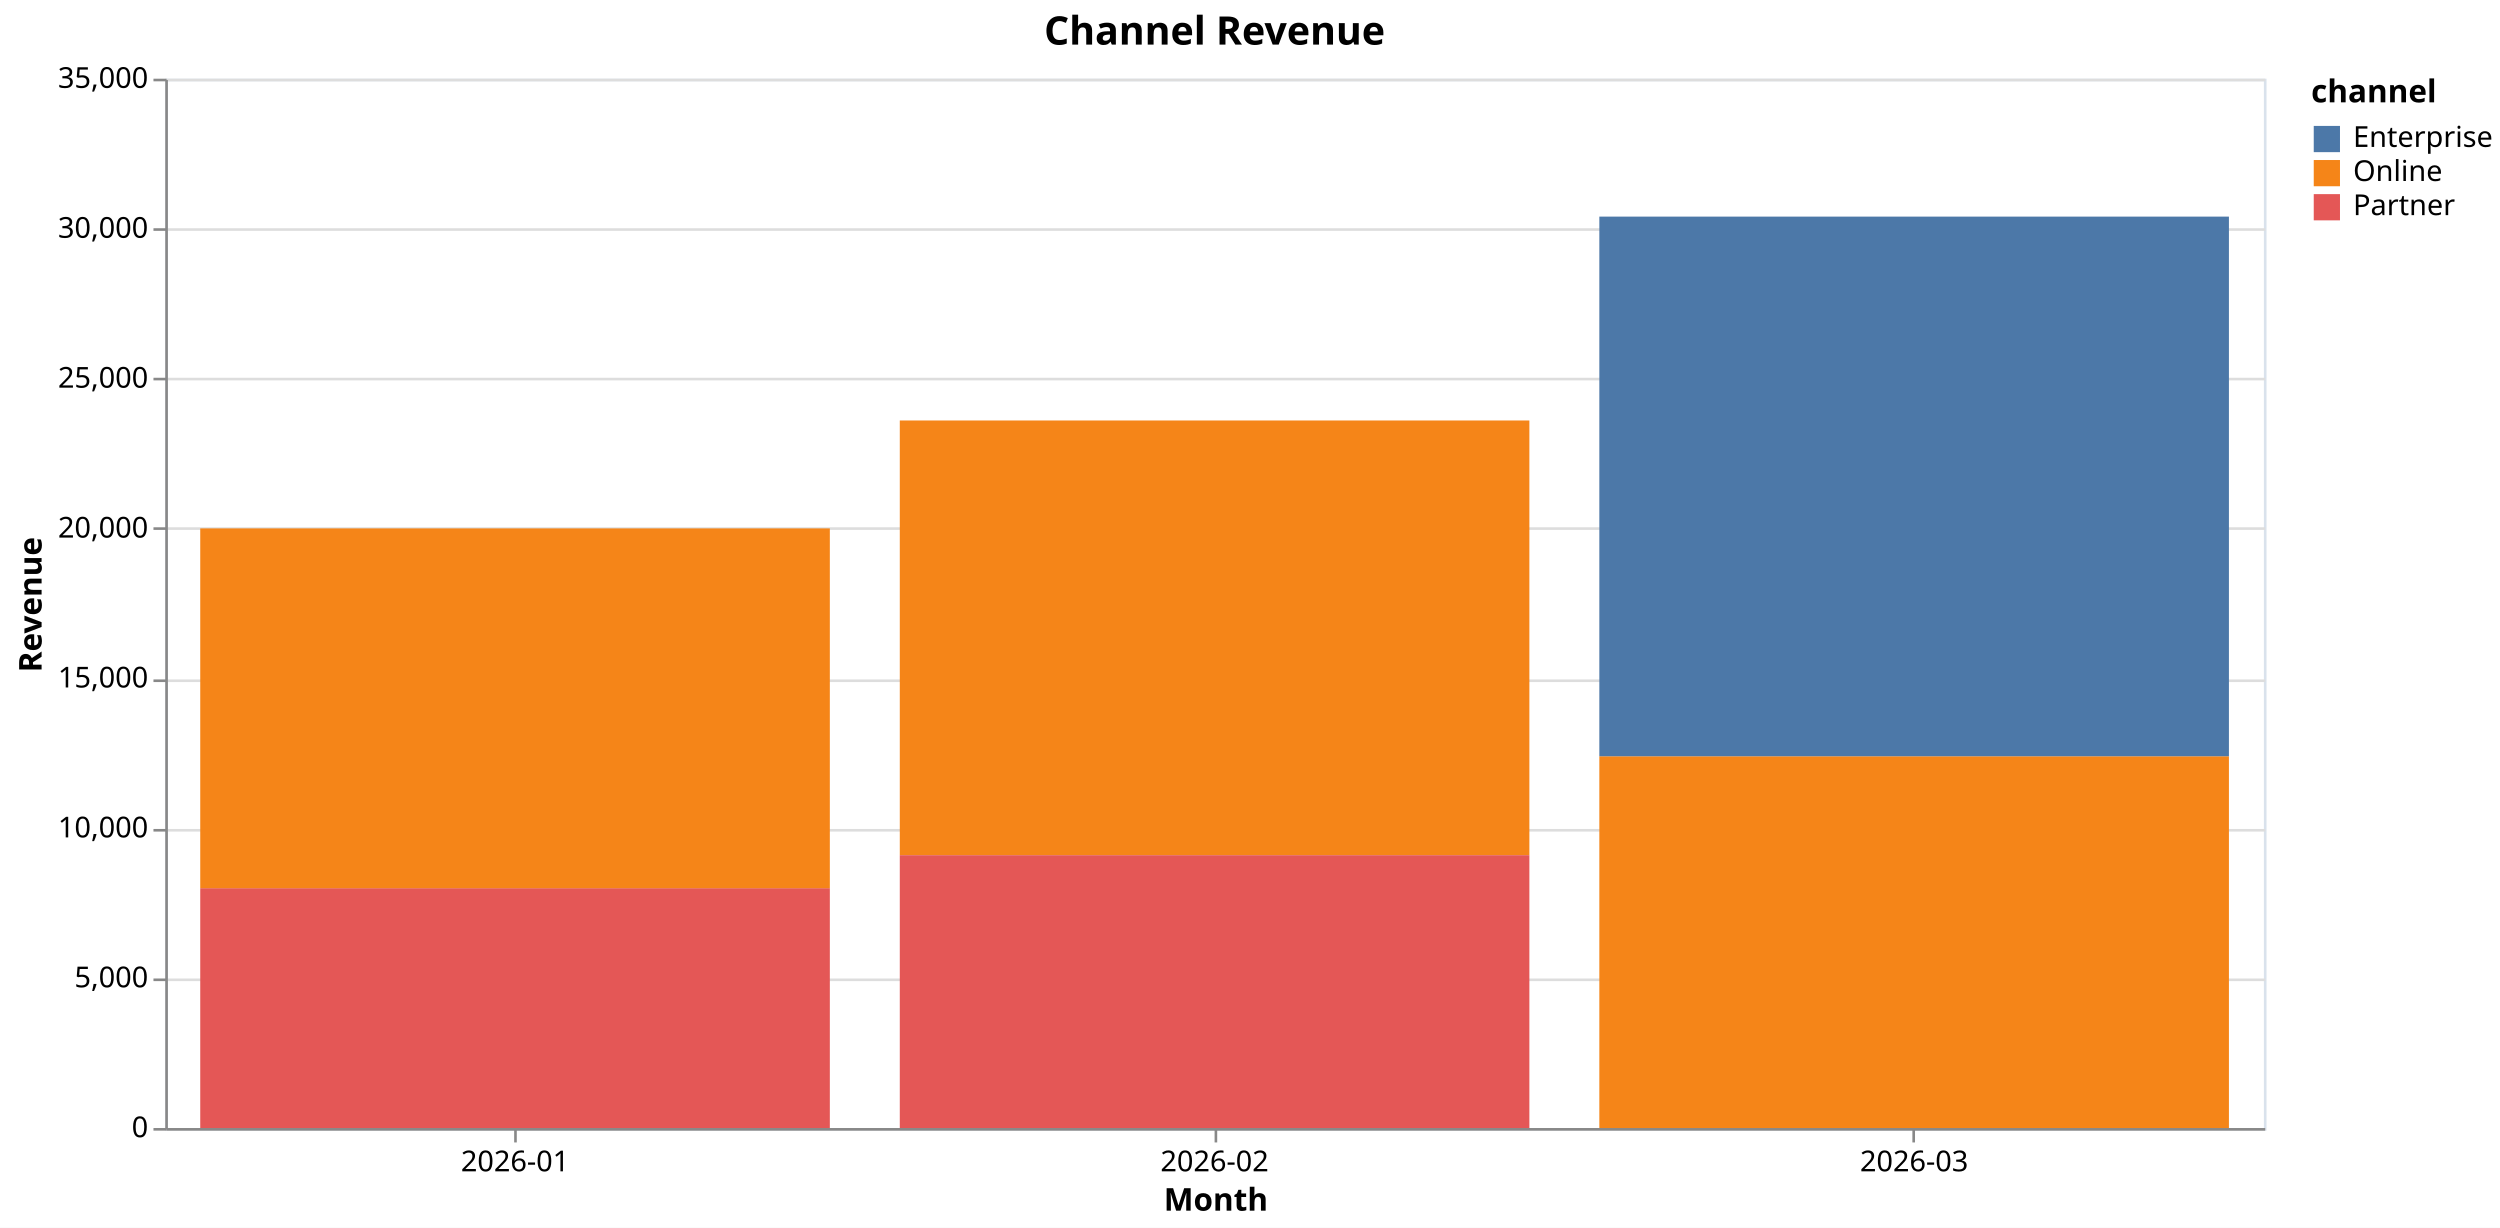
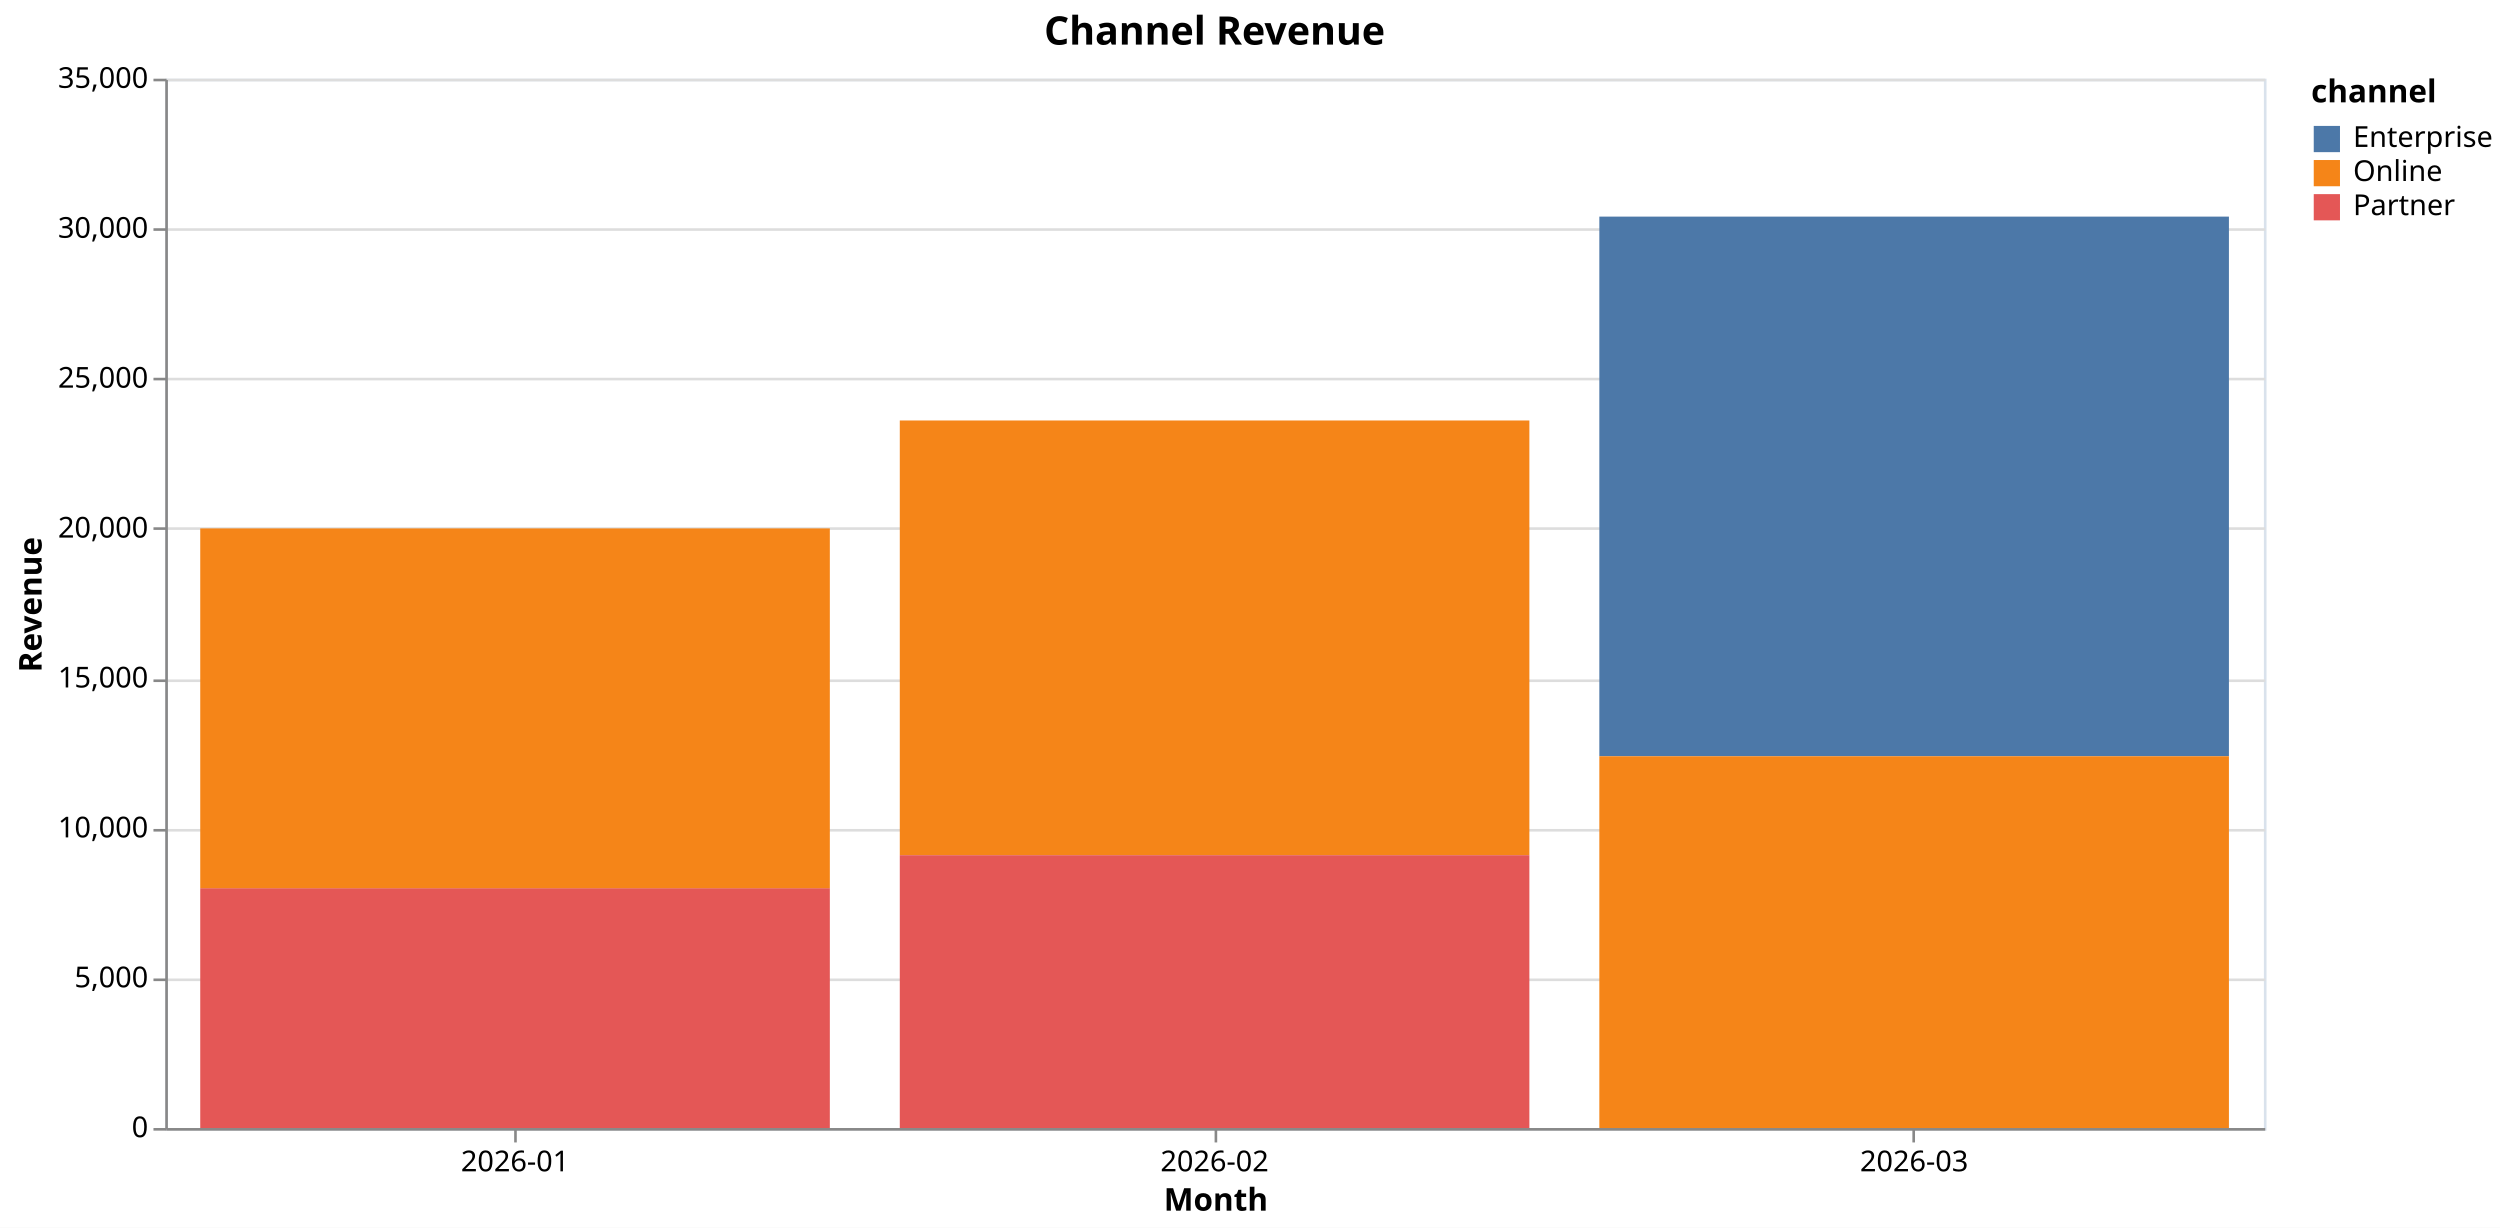
<svg xmlns="http://www.w3.org/2000/svg" version="1.1" class="marks" width="953" height="468" viewBox="0 0 953 468">
  <style>@font-face{font-family:'Hanken Grotesk';src:url('../assets/fonts/HankenGrotesk-Regular.ttf') format('truetype');font-weight:400;font-style:normal;}@font-face{font-family:'Hanken Grotesk';src:url('../assets/fonts/HankenGrotesk-Medium.ttf') format('truetype');font-weight:500;font-style:normal;}@font-face{font-family:'Hanken Grotesk';src:url('../assets/fonts/HankenGrotesk-SemiBold.ttf') format('truetype');font-weight:600;font-style:normal;}@font-face{font-family:'Hanken Grotesk';src:url('../assets/fonts/HankenGrotesk-Bold.ttf') format('truetype');font-weight:700;font-style:normal;}</style>
  <rect width="953" height="468" fill="white" />
  <g fill="none" stroke-miterlimit="10" transform="translate(63,30)">
    <g class="mark-group role-frame root" role="graphics-object" aria-roledescription="group mark container">
      <g transform="translate(0,0)">
        <path class="background" aria-hidden="true" d="M0.5,0.5h800v400h-800Z" stroke="#d9e2ec" />
        <g>
          <g class="mark-group role-axis" aria-hidden="true">
            <g transform="translate(0.5,0.5)">
              <path class="background" aria-hidden="true" d="M0,0h0v0h0Z" pointer-events="none" />
              <g>
                <g class="mark-rule role-axis-grid" pointer-events="none">
                  <line transform="translate(0,400)" x2="800" y2="0" stroke="#ddd" stroke-width="1" opacity="1" />
                  <line transform="translate(0,343)" x2="800" y2="0" stroke="#ddd" stroke-width="1" opacity="1" />
                  <line transform="translate(0,286)" x2="800" y2="0" stroke="#ddd" stroke-width="1" opacity="1" />
                  <line transform="translate(0,229)" x2="800" y2="0" stroke="#ddd" stroke-width="1" opacity="1" />
                  <line transform="translate(0,171)" x2="800" y2="0" stroke="#ddd" stroke-width="1" opacity="1" />
                  <line transform="translate(0,114)" x2="800" y2="0" stroke="#ddd" stroke-width="1" opacity="1" />
                  <line transform="translate(0,57)" x2="800" y2="0" stroke="#ddd" stroke-width="1" opacity="1" />
                  <line transform="translate(0,0)" x2="800" y2="0" stroke="#ddd" stroke-width="1" opacity="1" />
                </g>
              </g>
              <path class="foreground" aria-hidden="true" d="" pointer-events="none" display="none" />
            </g>
          </g>
          <g class="mark-group role-axis" role="graphics-symbol" aria-roledescription="axis" aria-label="X-axis titled 'Month' for a discrete scale with 3 values: 2026-01, 2026-02, 2026-03">
            <g transform="translate(0.5,400.5)">
              <path class="background" aria-hidden="true" d="M0,0h0v0h0Z" pointer-events="none" />
              <g>
                <g class="mark-rule role-axis-tick" pointer-events="none">
                  <line transform="translate(133,0)" x2="0" y2="5" stroke="#888" stroke-width="1" opacity="1" />
                  <line transform="translate(400,0)" x2="0" y2="5" stroke="#888" stroke-width="1" opacity="1" />
                  <line transform="translate(666,0)" x2="0" y2="5" stroke="#888" stroke-width="1" opacity="1" />
                </g>
                <g class="mark-text role-axis-label" pointer-events="none">
                  <text text-anchor="middle" transform="translate(132.8333,16)" font-family="Hanken Grotesk" font-size="11px" fill="#000" opacity="1">2026-01</text>
                  <text text-anchor="middle" transform="translate(399.5,16)" font-family="Hanken Grotesk" font-size="11px" fill="#000" opacity="1">2026-02</text>
                  <text text-anchor="middle" transform="translate(666.1667,16)" font-family="Hanken Grotesk" font-size="11px" fill="#000" opacity="1">2026-03</text>
                </g>
                <g class="mark-rule role-axis-domain" pointer-events="none">
                  <line transform="translate(0,0)" x2="800" y2="0" stroke="#888" stroke-width="1" opacity="1" />
                </g>
                <g class="mark-text role-axis-title" pointer-events="none">
                  <text text-anchor="middle" transform="translate(400,31)" font-family="Hanken Grotesk" font-size="12px" font-weight="600" fill="#000" opacity="1">Month</text>
                </g>
              </g>
              <path class="foreground" aria-hidden="true" d="" pointer-events="none" display="none" />
            </g>
          </g>
          <g class="mark-group role-axis" role="graphics-symbol" aria-roledescription="axis" aria-label="Y-axis titled 'Revenue' for a linear scale with values from 0 to 35,000">
            <g transform="translate(0.5,0.5)">
              <path class="background" aria-hidden="true" d="M0,0h0v0h0Z" pointer-events="none" />
              <g>
                <g class="mark-rule role-axis-tick" pointer-events="none">
                  <line transform="translate(0,400)" x2="-5" y2="0" stroke="#888" stroke-width="1" opacity="1" />
                  <line transform="translate(0,343)" x2="-5" y2="0" stroke="#888" stroke-width="1" opacity="1" />
                  <line transform="translate(0,286)" x2="-5" y2="0" stroke="#888" stroke-width="1" opacity="1" />
                  <line transform="translate(0,229)" x2="-5" y2="0" stroke="#888" stroke-width="1" opacity="1" />
                  <line transform="translate(0,171)" x2="-5" y2="0" stroke="#888" stroke-width="1" opacity="1" />
                  <line transform="translate(0,114)" x2="-5" y2="0" stroke="#888" stroke-width="1" opacity="1" />
                  <line transform="translate(0,57)" x2="-5" y2="0" stroke="#888" stroke-width="1" opacity="1" />
                  <line transform="translate(0,0)" x2="-5" y2="0" stroke="#888" stroke-width="1" opacity="1" />
                </g>
                <g class="mark-text role-axis-label" pointer-events="none">
                  <text text-anchor="end" transform="translate(-7,403)" font-family="Hanken Grotesk" font-size="11px" fill="#000" opacity="1">0</text>
                  <text text-anchor="end" transform="translate(-7,345.8571)" font-family="Hanken Grotesk" font-size="11px" fill="#000" opacity="1">5,000</text>
                  <text text-anchor="end" transform="translate(-7,288.7143)" font-family="Hanken Grotesk" font-size="11px" fill="#000" opacity="1">10,000</text>
                  <text text-anchor="end" transform="translate(-7,231.5714)" font-family="Hanken Grotesk" font-size="11px" fill="#000" opacity="1">15,000</text>
                  <text text-anchor="end" transform="translate(-7,174.4286)" font-family="Hanken Grotesk" font-size="11px" fill="#000" opacity="1">20,000</text>
                  <text text-anchor="end" transform="translate(-7,117.2857)" font-family="Hanken Grotesk" font-size="11px" fill="#000" opacity="1">25,000</text>
                  <text text-anchor="end" transform="translate(-7,60.14286)" font-family="Hanken Grotesk" font-size="11px" fill="#000" opacity="1">30,000</text>
                  <text text-anchor="end" transform="translate(-7,3)" font-family="Hanken Grotesk" font-size="11px" fill="#000" opacity="1">35,000</text>
                </g>
                <g class="mark-rule role-axis-domain" pointer-events="none">
                  <line transform="translate(0,400)" x2="0" y2="-400" stroke="#888" stroke-width="1" opacity="1" />
                </g>
                <g class="mark-text role-axis-title" pointer-events="none">
                  <text text-anchor="middle" transform="translate(-44.64453,200) rotate(-90) translate(0,-3)" font-family="Hanken Grotesk" font-size="12px" font-weight="600" fill="#000" opacity="1">Revenue</text>
                </g>
              </g>
              <path class="foreground" aria-hidden="true" d="" pointer-events="none" display="none" />
            </g>
          </g>
          <g class="mark-rect role-mark marks" role="graphics-object" aria-roledescription="rect mark container">
            <path aria-label="Month: 2026-01; Revenue: 8000; channel: Partner" role="graphics-symbol" aria-roledescription="bar" d="M13.333,308.571h240v91.429h-240Z" fill="#e45756" />
            <path aria-label="Month: 2026-02; Revenue: 14500; channel: Online" role="graphics-symbol" aria-roledescription="bar" d="M280,130.286h240v165.714h-240Z" fill="#f58518" />
+             <path aria-label="Month: 2026-03; Revenue: 18000; channel: Enterprise" role="graphics-symbol" aria-roledescription="bar" d="M546.667,52.571h240v205.714h-240Z" fill="#4c78a8" />
+             <path aria-label="Month: 2026-01; Revenue: 12000; channel: Online" role="graphics-symbol" aria-roledescription="bar" d="M13.333,171.429h240v137.143h-240Z" fill="#f58518" />
+             <path aria-label="Month: 2026-02; Revenue: 9100; channel: Partner" role="graphics-symbol" aria-roledescription="bar" d="M280,296h240v104h-240Z" fill="#e45756" />
            <path aria-label="Month: 2026-03; Revenue: 12400; channel: Online" role="graphics-symbol" aria-roledescription="bar" d="M546.667,258.286h240v141.714h-240Z" fill="#f58518" />
-             <path aria-label="Month: 2026-02; Revenue: 9100; channel: Partner" role="graphics-symbol" aria-roledescription="bar" d="M280,296h240v104h-240Z" fill="#e45756" />
-             <path aria-label="Month: 2026-01; Revenue: 12000; channel: Online" role="graphics-symbol" aria-roledescription="bar" d="M13.333,171.429h240v137.143h-240Z" fill="#f58518" />
-             <path aria-label="Month: 2026-03; Revenue: 18000; channel: Enterprise" role="graphics-symbol" aria-roledescription="bar" d="M546.667,52.571h240v205.714h-240Z" fill="#4c78a8" />
          </g>
          <g class="mark-group role-legend" role="graphics-symbol" aria-roledescription="legend" aria-label="Symbol legend titled 'channel' for fill color with 3 values: Enterprise, Online, Partner">
            <g transform="translate(818,0)">
              <path class="background" aria-hidden="true" d="M0,0h67v54h-67Z" pointer-events="none" />
              <g>
                <g class="mark-group role-legend-entry">
                  <g transform="translate(0,17)">
                    <path class="background" aria-hidden="true" d="M0,0h0v0h0Z" pointer-events="none" />
                    <g>
                      <g class="mark-group role-scope" role="graphics-object" aria-roledescription="group mark container">
                        <g transform="translate(0,0)">
                          <path class="background" aria-hidden="true" d="M0,0h66.134v11h-66.134Z" pointer-events="none" opacity="1" />
                          <g>
                            <g class="mark-symbol role-legend-symbol" pointer-events="none">
                              <path transform="translate(6,6)" d="M-5,-5h10v10h-10Z" fill="#4c78a8" stroke-width="1.5" opacity="1" />
                            </g>
                            <g class="mark-text role-legend-label" pointer-events="none">
                              <text text-anchor="start" transform="translate(16,9)" font-family="Hanken Grotesk" font-size="11px" fill="#000" opacity="1">Enterprise</text>
                            </g>
                          </g>
                          <path class="foreground" aria-hidden="true" d="" pointer-events="none" display="none" />
                        </g>
                        <g transform="translate(0,13)">
                          <path class="background" aria-hidden="true" d="M0,0h66.134v11h-66.134Z" pointer-events="none" opacity="1" />
                          <g>
                            <g class="mark-symbol role-legend-symbol" pointer-events="none">
                              <path transform="translate(6,6)" d="M-5,-5h10v10h-10Z" fill="#f58518" stroke-width="1.5" opacity="1" />
                            </g>
                            <g class="mark-text role-legend-label" pointer-events="none">
                              <text text-anchor="start" transform="translate(16,9)" font-family="Hanken Grotesk" font-size="11px" fill="#000" opacity="1">Online</text>
                            </g>
                          </g>
                          <path class="foreground" aria-hidden="true" d="" pointer-events="none" display="none" />
                        </g>
                        <g transform="translate(0,26)">
                          <path class="background" aria-hidden="true" d="M0,0h66.134v11h-66.134Z" pointer-events="none" opacity="1" />
                          <g>
                            <g class="mark-symbol role-legend-symbol" pointer-events="none">
                              <path transform="translate(6,6)" d="M-5,-5h10v10h-10Z" fill="#e45756" stroke-width="1.5" opacity="1" />
                            </g>
                            <g class="mark-text role-legend-label" pointer-events="none">
                              <text text-anchor="start" transform="translate(16,9)" font-family="Hanken Grotesk" font-size="11px" fill="#000" opacity="1">Partner</text>
                            </g>
                          </g>
                          <path class="foreground" aria-hidden="true" d="" pointer-events="none" display="none" />
                        </g>
                      </g>
                    </g>
                    <path class="foreground" aria-hidden="true" d="" pointer-events="none" display="none" />
                  </g>
                </g>
                <g class="mark-text role-legend-title" pointer-events="none">
                  <text text-anchor="start" transform="translate(0,9)" font-family="Hanken Grotesk" font-size="12px" font-weight="600" fill="#000" opacity="1">channel</text>
                </g>
              </g>
              <path class="foreground" aria-hidden="true" d="" pointer-events="none" display="none" />
            </g>
          </g>
          <g class="mark-group role-title">
            <g transform="translate(400,-25)">
              <path class="background" aria-hidden="true" d="M0,0h0v0h0Z" pointer-events="none" />
              <g>
                <g class="mark-text role-title-text" role="graphics-symbol" aria-roledescription="title" aria-label="Title text 'Channel Revenue'" pointer-events="none">
                  <text text-anchor="middle" transform="translate(0,12)" font-family="Hanken Grotesk" font-size="15px" font-weight="600" fill="#000" opacity="1">Channel Revenue</text>
                </g>
              </g>
              <path class="foreground" aria-hidden="true" d="" pointer-events="none" display="none" />
            </g>
          </g>
        </g>
        <path class="foreground" aria-hidden="true" d="" display="none" />
      </g>
    </g>
  </g>
</svg>
